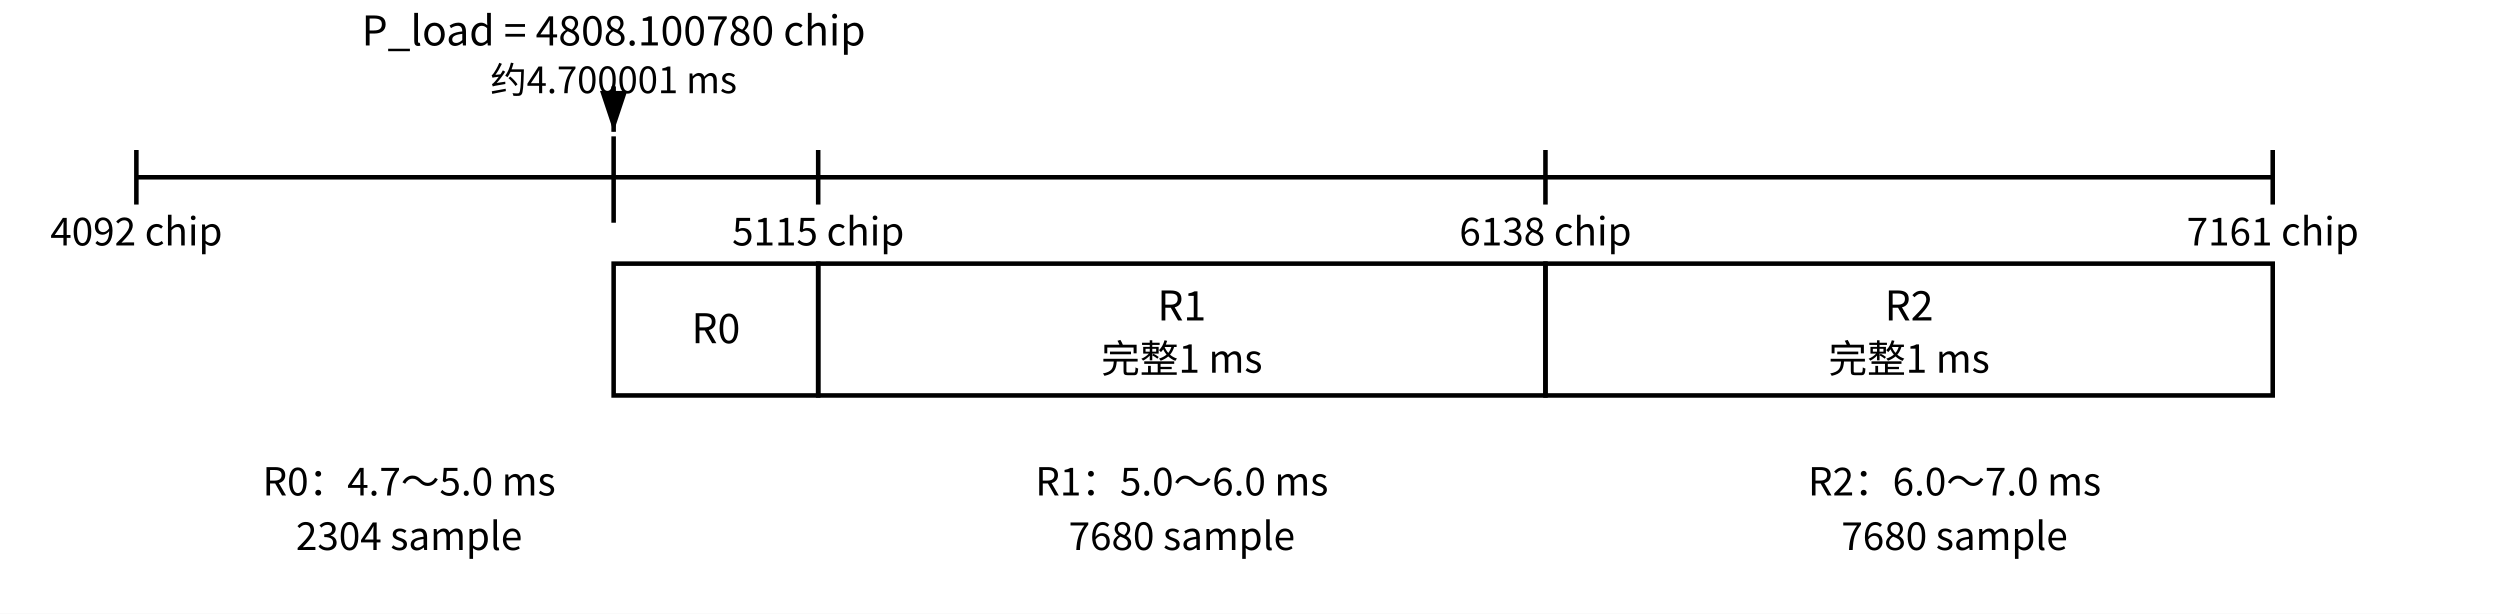
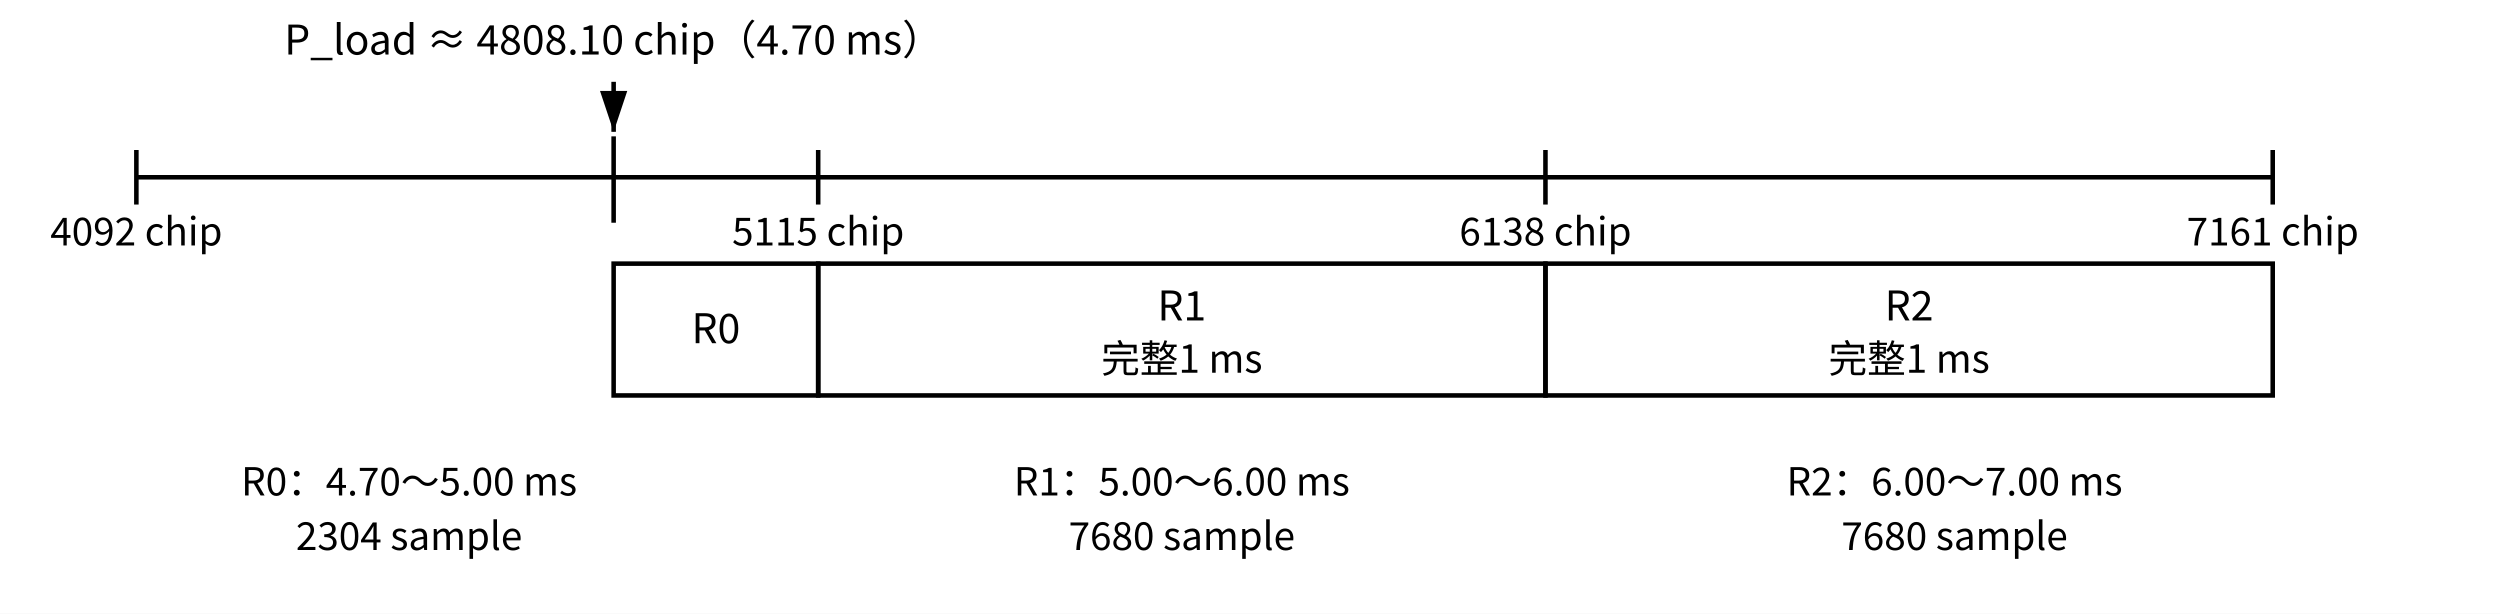
<svg xmlns="http://www.w3.org/2000/svg" width="1100" height="270" viewBox="0 0 1100 270">
  <defs>
    <marker id="arrow" markerWidth="10" markerHeight="10" refX="9" refY="3" orient="auto" markerUnits="strokeWidth">
      <path d="M0,0 L9,3 L0,6 Z" fill="#000000" />
    </marker>
  </defs>
  <rect width="1100" height="270" fill="#ffffff" />
  <g fill="none" stroke="#000000" stroke-width="2">
    <line x1="60" y1="78" x2="1000" y2="78" />
    <line x1="60" y1="66" x2="60" y2="90" />
    <line x1="270" y1="60" x2="270" y2="98" />
    <line x1="360" y1="66" x2="360" y2="90" />
    <line x1="680" y1="66" x2="680" y2="90" />
    <line x1="1000" y1="66" x2="1000" y2="90" />
-     <line x1="270" y1="38" x2="270" y2="58" marker-end="url(#arrow)" />
+     <line x1="270" y1="36" x2="270" y2="58" marker-end="url(#arrow)" />
    <rect x="270" y="116" width="90" height="58" />
    <rect x="360" y="116" width="320" height="58" />
    <rect x="680" y="116" width="320" height="58" />
  </g>
  <g fill="#000000" font-family="Noto Sans CJK SC, Microsoft YaHei, sans-serif" text-anchor="middle">
-     <text x="270" y="20" font-size="18">P_load = 4808.100780 chip</text>
-     <text x="270" y="41" font-size="16">约4.700001 ms</text>
+     <text x="270" y="24" font-size="18">P_load ≈ 4808.10 chip（4.70 ms）</text>
    <text x="60" y="108" font-size="17">4092 chip</text>
    <text x="360" y="108" font-size="17">5115 chip</text>
    <text x="680" y="108" font-size="17">6138 chip</text>
    <text x="1000" y="108" font-size="17">7161 chip</text>
    <text x="315" y="151" font-size="18">R0</text>
    <text x="520" y="141" font-size="18">R1</text>
    <text x="520" y="164" font-size="17">完整1 ms</text>
    <text x="840" y="141" font-size="18">R2</text>
    <text x="840" y="164" font-size="17">完整1 ms</text>
-     <text x="180" y="218" font-size="17">R0：4.7～5.0 ms</text>
+     <text x="180" y="218" font-size="17">R0：4.70～5.00 ms</text>
    <text x="180" y="242" font-size="17">2304 sample</text>
-     <text x="520" y="218" font-size="17">R1：5.0～6.0 ms</text>
+     <text x="520" y="218" font-size="17">R1：5.00～6.00 ms</text>
    <text x="520" y="242" font-size="17">7680 sample</text>
-     <text x="860" y="218" font-size="17">R2：6.0～7.0 ms</text>
+     <text x="860" y="218" font-size="17">R2：6.00～7.00 ms</text>
    <text x="860" y="242" font-size="17">7680 sample</text>
  </g>
</svg>
